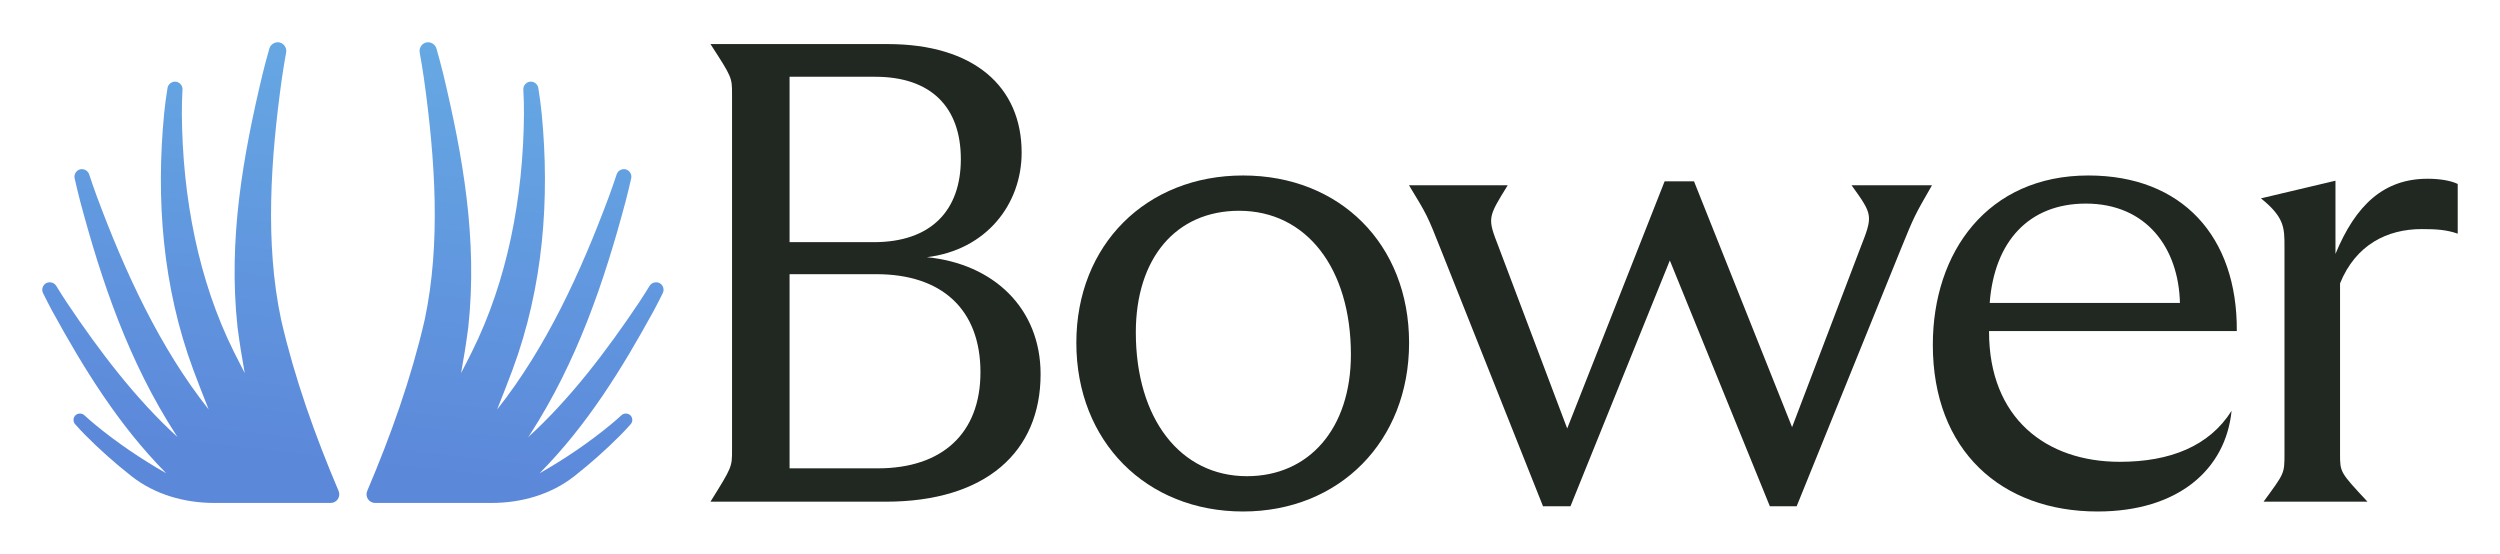
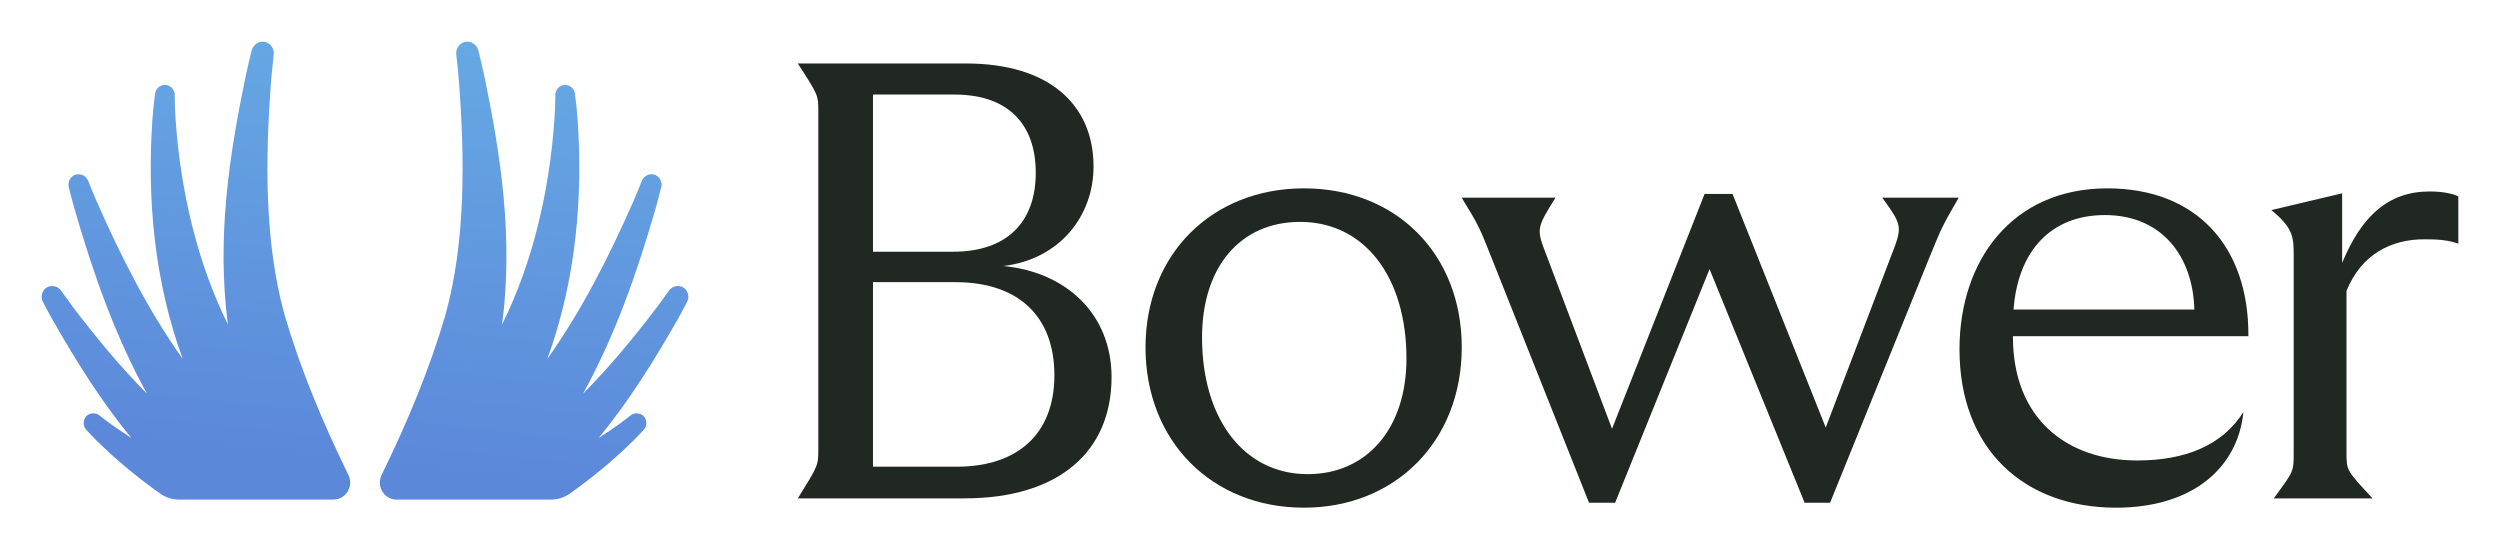
- <svg xmlns="http://www.w3.org/2000/svg" viewBox="22.00 22.00 591.51 131.02" fill="none">
+ <svg xmlns="http://www.w3.org/2000/svg" viewBox="22.00 22.00 600.00 131.88" fill="none">
+   <path d="M213.473 141.609C218.394 133.706 218.394 133.706 218.394 129.829V48.715C218.394 44.838 218.394 44.838 213.473 37.234H253.882C273.564 37.234 284.449 46.926 284.449 61.985C284.449 73.765 276.397 84.202 262.828 85.843C278.037 87.334 288.773 97.473 288.773 112.533C288.773 130.277 276.248 141.609 253.434 141.609H213.473ZM231.515 134.004H251.645C266.257 134.004 275.055 126.102 275.055 112.086C275.055 97.622 266.108 89.719 251.347 89.719H231.515V134.004ZM231.515 82.413H250.75C263.723 82.413 270.582 75.256 270.582 63.477C270.582 51.697 263.872 44.689 251.048 44.689H231.515V82.413Z" fill="#212721" />
+   <path d="M334.947 143.845C312.879 143.845 296.925 127.891 296.925 105.376C296.925 83.01 312.879 67.204 334.947 67.204C357.015 67.204 372.82 82.861 372.82 105.376C372.82 127.891 356.866 143.845 334.947 143.845ZM310.493 102.99C310.493 122.672 320.633 135.794 335.842 135.794C350.007 135.794 359.55 124.909 359.55 108.06C359.55 88.377 349.41 75.256 334.052 75.256C319.589 75.256 310.493 86.141 310.493 102.99Z" fill="#212721" />
+   <path d="M395.316 69.441C390.693 76.896 390.693 76.896 393.228 83.457L408.884 124.909L431.101 68.546H437.811L460.177 124.611L475.684 83.904C478.667 76.3 478.667 76.3 473.746 69.441H492.086C488.06 76.449 488.06 76.449 485.078 83.755L461.221 142.653H455.108L432.294 86.588L409.63 142.653H403.367L380.107 84.202C376.975 76.3 376.975 76.3 372.8 69.441H395.316Z" fill="#212721" />
+   <path d="M529.854 143.845C507.935 143.845 492.278 129.978 492.278 105.823C492.278 84.65 504.804 67.204 527.766 67.204C549.088 67.204 561.763 81.071 561.613 102.692H505.102V102.841C505.102 122.523 518.074 132.513 534.923 132.513C546.404 132.513 555.351 128.935 560.421 120.883C559.079 134.303 548.194 143.845 529.854 143.845ZM505.251 96.28H548.641C548.343 83.755 541.037 73.616 527.17 73.616C514.197 73.616 506.295 82.264 505.251 96.28Z" fill="#212721" />
+   <path d="M567.715 141.609C572.487 135.048 572.487 135.346 572.487 130.575V83.457C572.487 79.133 572.487 76.747 567.119 72.423L584.117 68.397V85.097C588.739 73.914 595.151 67.95 605.141 67.95C607.974 67.95 610.509 68.397 612 69.143V80.475C609.465 79.58 607.08 79.431 603.799 79.431C595.896 79.431 588.739 83.01 585.161 91.807V130.724C585.161 134.899 585.161 134.899 591.423 141.609H567.715Z" fill="#212721" />
+   <path d="M83.626 32.423C84.213 32.056 84.897 31.918 85.553 32.048C86.21 32.177 86.791 32.565 87.195 33.128C87.598 33.691 87.791 34.386 87.706 35.053C87.475 36.991 87.272 39.064 87.097 41.099C85.601 60.247 85.484 80.16 90.283 97.512C94.116 110.641 99.51 123.527 105.626 136.008C106.95 138.709 105.013 141.897 102.017 141.897H64.969C63.366 141.897 61.796 141.419 60.486 140.491C55.034 136.629 49.891 132.387 45.149 127.698C44.293 126.844 43.499 126.027 42.63 125.061C42.256 124.627 42.065 124.037 42.083 123.44C42.102 122.843 42.327 122.288 42.728 121.878C43.129 121.469 43.677 121.233 44.271 121.204C44.864 121.176 45.454 121.357 45.893 121.727C46.687 122.368 47.614 123.068 48.516 123.72C50.152 124.896 51.823 126.023 53.524 127.105C46.144 118.148 40.142 108.415 34.507 98.561C33.748 97.189 32.973 95.765 32.257 94.359C31.971 93.789 31.926 93.106 32.11 92.474C32.295 91.841 32.694 91.31 33.239 90.986C33.785 90.661 34.44 90.566 35.081 90.708C35.72 90.851 36.294 91.22 36.653 91.746C37.467 92.91 38.416 94.227 39.317 95.436C44.868 102.77 50.844 110.016 57.279 116.488C49.446 102.276 44.285 87.307 39.906 72.199C39.41 70.421 38.926 68.63 38.487 66.832C38.347 66.239 38.454 65.595 38.763 65.049C39.074 64.501 39.561 64.096 40.139 63.916C40.717 63.735 41.347 63.791 41.911 64.065C42.474 64.339 42.926 64.808 43.145 65.376C43.772 66.96 44.486 68.675 45.193 70.317C51.002 83.562 57.698 96.684 65.844 108.13C58.986 89.291 57.26 69.621 58.59 50.515C58.75 48.483 58.939 46.492 59.235 44.375C59.326 43.796 59.656 43.261 60.13 42.887C60.605 42.513 61.185 42.33 61.765 42.379C62.346 42.429 62.886 42.708 63.292 43.157C63.696 43.606 63.932 44.189 63.924 44.775C63.928 46.629 64.013 48.637 64.136 50.562C65.327 67.822 69.323 84.973 76.693 99.846C73.981 78.979 77.003 59.37 80.983 40.158C81.435 38.095 81.901 36.069 82.428 34.011C82.601 33.361 83.041 32.792 83.626 32.423Z" fill="url(#paint0_linear_1_2)" />
+   <path d="M133.652 32.048C134.308 31.918 134.993 32.056 135.579 32.423C136.164 32.792 136.604 33.361 136.777 34.011C137.304 36.069 137.77 38.095 138.222 40.158C142.202 59.37 145.224 78.978 142.512 99.845C149.881 84.972 153.878 67.822 155.069 50.562C155.192 48.637 155.277 46.629 155.281 44.775C155.274 44.189 155.509 43.606 155.914 43.157C156.319 42.708 156.86 42.429 157.44 42.379C158.02 42.33 158.6 42.513 159.075 42.887C159.549 43.261 159.879 43.796 159.97 44.375C160.266 46.492 160.455 48.483 160.616 50.515C161.945 69.621 160.219 89.291 153.361 108.13C161.507 96.684 168.204 83.563 174.012 70.317C174.719 68.675 175.433 66.96 176.06 65.376C176.279 64.808 176.731 64.339 177.294 64.065C177.858 63.791 178.488 63.735 179.066 63.916C179.644 64.096 180.131 64.501 180.441 65.049C180.75 65.595 180.858 66.239 180.718 66.832C180.279 68.63 179.795 70.421 179.299 72.199C174.921 87.307 169.759 102.276 161.926 116.488C168.361 110.015 174.337 102.77 179.888 95.436C180.789 94.227 181.738 92.91 182.552 91.746C182.911 91.22 183.485 90.851 184.124 90.708C184.765 90.566 185.42 90.661 185.966 90.986C186.512 91.31 186.91 91.841 187.095 92.474C187.279 93.106 187.234 93.789 186.949 94.359C186.232 95.765 185.457 97.189 184.698 98.561C179.063 108.415 173.061 118.148 165.681 127.105C167.382 126.023 169.053 124.896 170.69 123.72C171.591 123.068 172.518 122.368 173.312 121.727C173.751 121.357 174.341 121.176 174.934 121.204C175.528 121.233 176.077 121.469 176.477 121.878C176.878 122.288 177.103 122.843 177.122 123.44C177.14 124.037 176.949 124.627 176.575 125.061C175.706 126.027 174.912 126.844 174.057 127.698C169.314 132.387 164.171 136.629 158.719 140.491C157.409 141.419 155.839 141.897 154.236 141.897H117.188C114.193 141.897 112.255 138.709 113.579 136.008C119.695 123.527 125.089 110.641 128.922 97.512C133.721 80.16 133.604 60.247 132.108 41.099C131.933 39.064 131.73 36.991 131.499 35.053C131.414 34.386 131.607 33.691 132.01 33.128C132.414 32.565 132.996 32.177 133.652 32.048Z" fill="url(#paint1_linear_1_2)" />
  <defs>
-     <linearGradient id="paint0_linear_1_2" x1="110.604" y1="132.877" x2="125.861" y2="-1.632" gradientUnits="userSpaceOnUse">
+     <linearGradient id="paint0_linear_1_2" x1="114.992" y1="133.707" x2="129.697" y2="-2.061" gradientUnits="userSpaceOnUse">
      <stop stop-color="#5C88DA" />
      <stop offset="1" stop-color="#69B3E7" />
    </linearGradient>
-     <linearGradient id="paint1_linear_1_2" x1="110.604" y1="132.877" x2="125.861" y2="-1.632" gradientUnits="userSpaceOnUse">
+     <linearGradient id="paint1_linear_1_2" x1="114.992" y1="133.707" x2="129.697" y2="-2.061" gradientUnits="userSpaceOnUse">
      <stop stop-color="#5C88DA" />
      <stop offset="1" stop-color="#69B3E7" />
    </linearGradient>
  </defs>
-   <path d="M86.69 32.278C87.147 32.016 87.677 31.934 88.177 32.054C88.677 32.174 89.111 32.486 89.397 32.926C89.682 33.366 89.797 33.897 89.701 34.399C89.343 36.349 89.013 38.413 88.71 40.45C86.03 59.625 84.667 79.578 88.518 97.673C91.688 111.449 96.513 124.994 102.115 138.173C102.684 139.512 101.698 141 100.234 141H72.724C65.633 141 58.616 139.009 53.065 134.63C49.257 131.626 45.626 128.414 42.215 124.973C41.373 124.114 40.577 123.279 39.746 122.331C39.498 122.038 39.377 121.65 39.4 121.258C39.424 120.867 39.591 120.504 39.872 120.244C40.154 119.983 40.53 119.843 40.925 119.846C41.32 119.85 41.702 119.997 41.979 120.263C42.77 120.999 43.657 121.761 44.535 122.491C49.776 126.806 55.439 130.625 61.335 133.985C50.026 122.554 41.797 109.149 34.341 95.552C33.605 94.166 32.851 92.718 32.166 91.313C31.972 90.908 31.949 90.433 32.093 89.998C32.237 89.562 32.536 89.201 32.934 88.99C33.332 88.779 33.8 88.732 34.246 88.855C34.69 88.978 35.076 89.26 35.307 89.645C36.067 90.887 36.947 92.266 37.786 93.544C45.465 105.01 54.042 116.321 64.008 125.416C63.898 125.251 63.787 125.086 63.677 124.92C52.444 107.575 46.042 88.644 40.951 69.548C40.493 67.76 40.046 65.951 39.65 64.156C39.556 63.718 39.645 63.251 39.887 62.861C40.129 62.471 40.503 62.189 40.938 62.075C41.373 61.961 41.839 62.022 42.243 62.242C42.647 62.463 42.958 62.825 43.094 63.251C43.635 64.897 44.252 66.659 44.869 68.356C51.575 86.406 59.814 104.304 71.375 118.88C70.127 115.764 68.915 112.635 67.735 109.495C60.408 89.76 58.893 68.969 60.835 48.86C61.048 46.84 61.292 44.846 61.644 42.765C61.725 42.327 61.987 41.93 62.358 41.66C62.73 41.39 63.181 41.269 63.626 41.326C64.071 41.383 64.477 41.612 64.769 41.967C65.059 42.321 65.211 42.771 65.178 43.215C65.061 45.109 65.025 47.124 65.029 49.074C65.187 68.674 68.924 88.386 77.398 105.356C78.224 107.004 79.06 108.648 79.906 110.286C79.247 106.693 78.674 103.074 78.203 99.426C75.948 78.602 79.519 58.828 84.116 39.551C84.629 37.502 85.156 35.481 85.742 33.451C85.888 32.961 86.234 32.54 86.69 32.278Z" fill="url(#paint0_linear_1_2)" />
-   <path d="M122.823 32.054C123.323 31.934 123.853 32.016 124.31 32.278C124.766 32.54 125.112 32.961 125.257 33.451C125.843 35.481 126.371 37.502 126.884 39.551C131.48 58.828 135.052 78.602 132.797 99.426C132.325 103.075 131.752 106.693 131.093 110.286C131.939 108.648 132.776 107.004 133.602 105.356C142.076 88.386 145.813 68.673 145.971 49.074C145.975 47.124 145.939 45.109 145.822 43.215C145.789 42.771 145.941 42.321 146.231 41.967C146.523 41.612 146.929 41.382 147.374 41.326C147.819 41.269 148.27 41.39 148.642 41.66C149.013 41.93 149.275 42.327 149.356 42.765C149.708 44.846 149.952 46.84 150.165 48.86C152.107 68.969 150.592 89.76 143.265 109.495C142.085 112.635 140.872 115.764 139.624 118.881C151.185 104.305 159.425 86.406 166.131 68.356C166.748 66.659 167.365 64.897 167.906 63.251C168.042 62.825 168.353 62.463 168.757 62.242C169.161 62.022 169.627 61.961 170.062 62.075C170.497 62.189 170.872 62.471 171.113 62.861C171.354 63.251 171.444 63.718 171.351 64.156C170.954 65.951 170.507 67.76 170.049 69.548C164.958 88.644 158.556 107.575 147.323 124.92C147.213 125.086 147.102 125.251 146.991 125.416C156.958 116.321 165.535 105.01 173.214 93.544C174.053 92.266 174.933 90.887 175.693 89.645C175.924 89.26 176.31 88.978 176.754 88.855C177.2 88.732 177.668 88.779 178.066 88.99C178.464 89.201 178.763 89.562 178.907 89.998C179.051 90.433 179.028 90.908 178.834 91.313C178.149 92.718 177.395 94.166 176.659 95.552C169.203 109.149 160.974 122.554 149.664 133.985C155.56 130.625 161.224 126.806 166.465 122.491C167.343 121.761 168.23 120.999 169.021 120.263C169.298 119.997 169.68 119.85 170.075 119.846C170.47 119.843 170.846 119.983 171.128 120.244C171.409 120.504 171.576 120.867 171.6 121.258C171.623 121.65 171.502 122.038 171.254 122.331C170.423 123.279 169.627 124.114 168.785 124.973C165.374 128.414 161.743 131.626 157.935 134.63C152.383 139.009 145.366 141 138.275 141H110.764C109.3 141 108.314 139.512 108.883 138.173C114.486 124.994 119.312 111.449 122.482 97.673C126.332 79.578 124.97 59.625 122.289 40.45C121.987 38.413 121.657 36.349 121.299 34.399C121.203 33.897 121.318 33.366 121.603 32.926C121.889 32.486 122.323 32.174 122.823 32.054Z" fill="url(#paint1_linear_1_2)" />
-   <g transform="translate(-9.15 0)">
-     <path d="M199.249 140.701C204.353 132.503 204.353 132.503 204.353 128.482V44.339C204.353 40.317 204.353 40.317 199.249 32.429H241.166C261.583 32.429 272.874 42.483 272.874 58.105C272.874 70.324 264.522 81.151 250.446 82.853C266.223 84.4 277.36 94.918 277.36 110.54C277.36 128.946 264.367 140.701 240.702 140.701H199.249ZM217.965 132.813H238.846C254.004 132.813 263.13 124.615 263.13 110.076C263.13 95.072 253.849 86.874 238.536 86.874H217.965V132.813ZM217.965 79.295H237.918C251.374 79.295 258.489 71.871 258.489 59.652C258.489 47.432 251.529 40.163 238.227 40.163H217.965V79.295Z" fill="#212721" />
-     <path d="M325.258 143.021C302.366 143.021 285.816 126.471 285.816 103.115C285.816 79.914 302.366 63.519 325.258 63.519C348.15 63.519 364.545 79.759 364.545 103.115C364.545 126.471 347.995 143.021 325.258 143.021ZM299.891 100.64C299.891 121.058 310.409 134.669 326.186 134.669C340.88 134.669 350.779 123.378 350.779 105.899C350.779 85.482 340.261 71.871 324.33 71.871C309.327 71.871 299.891 83.162 299.891 100.64Z" fill="#212721" />
-     <path d="M387.881 65.839C383.086 73.572 383.086 73.572 385.715 80.378L401.956 123.378L425.002 64.911H431.963L455.164 123.068L471.25 80.842C474.344 72.954 474.344 72.954 469.239 65.839H488.264C484.088 73.108 484.088 73.108 480.995 80.688L456.247 141.784H449.905L426.24 83.626L402.729 141.784H396.233L372.104 81.151C368.856 72.954 368.856 72.954 364.525 65.839H387.881Z" fill="#212721" />
-     <path d="M527.442 143.021C504.705 143.021 488.464 128.637 488.464 103.579C488.464 81.615 501.456 63.519 525.276 63.519C547.395 63.519 560.542 77.903 560.387 100.331H501.766V100.486C501.766 120.903 515.222 131.266 532.701 131.266C544.611 131.266 553.891 127.554 559.15 119.201C557.758 133.122 546.467 143.021 527.442 143.021ZM501.92 93.68H546.931C546.621 80.688 539.042 70.17 524.658 70.17C511.201 70.17 503.003 79.141 501.92 93.68Z" fill="#212721" />
-     <path d="M566.717 140.701C571.667 133.895 571.667 134.205 571.667 129.255V80.378C571.667 75.893 571.667 73.418 566.098 68.932L583.731 64.756V82.079C588.526 70.479 595.177 64.292 605.54 64.292C608.479 64.292 611.108 64.756 612.655 65.529V77.285C610.026 76.357 607.551 76.202 604.148 76.202C595.95 76.202 588.526 79.914 584.814 89.04V129.41C584.814 133.741 584.814 133.741 591.31 140.701H566.717Z" fill="#212721" />
-   </g>
</svg>
